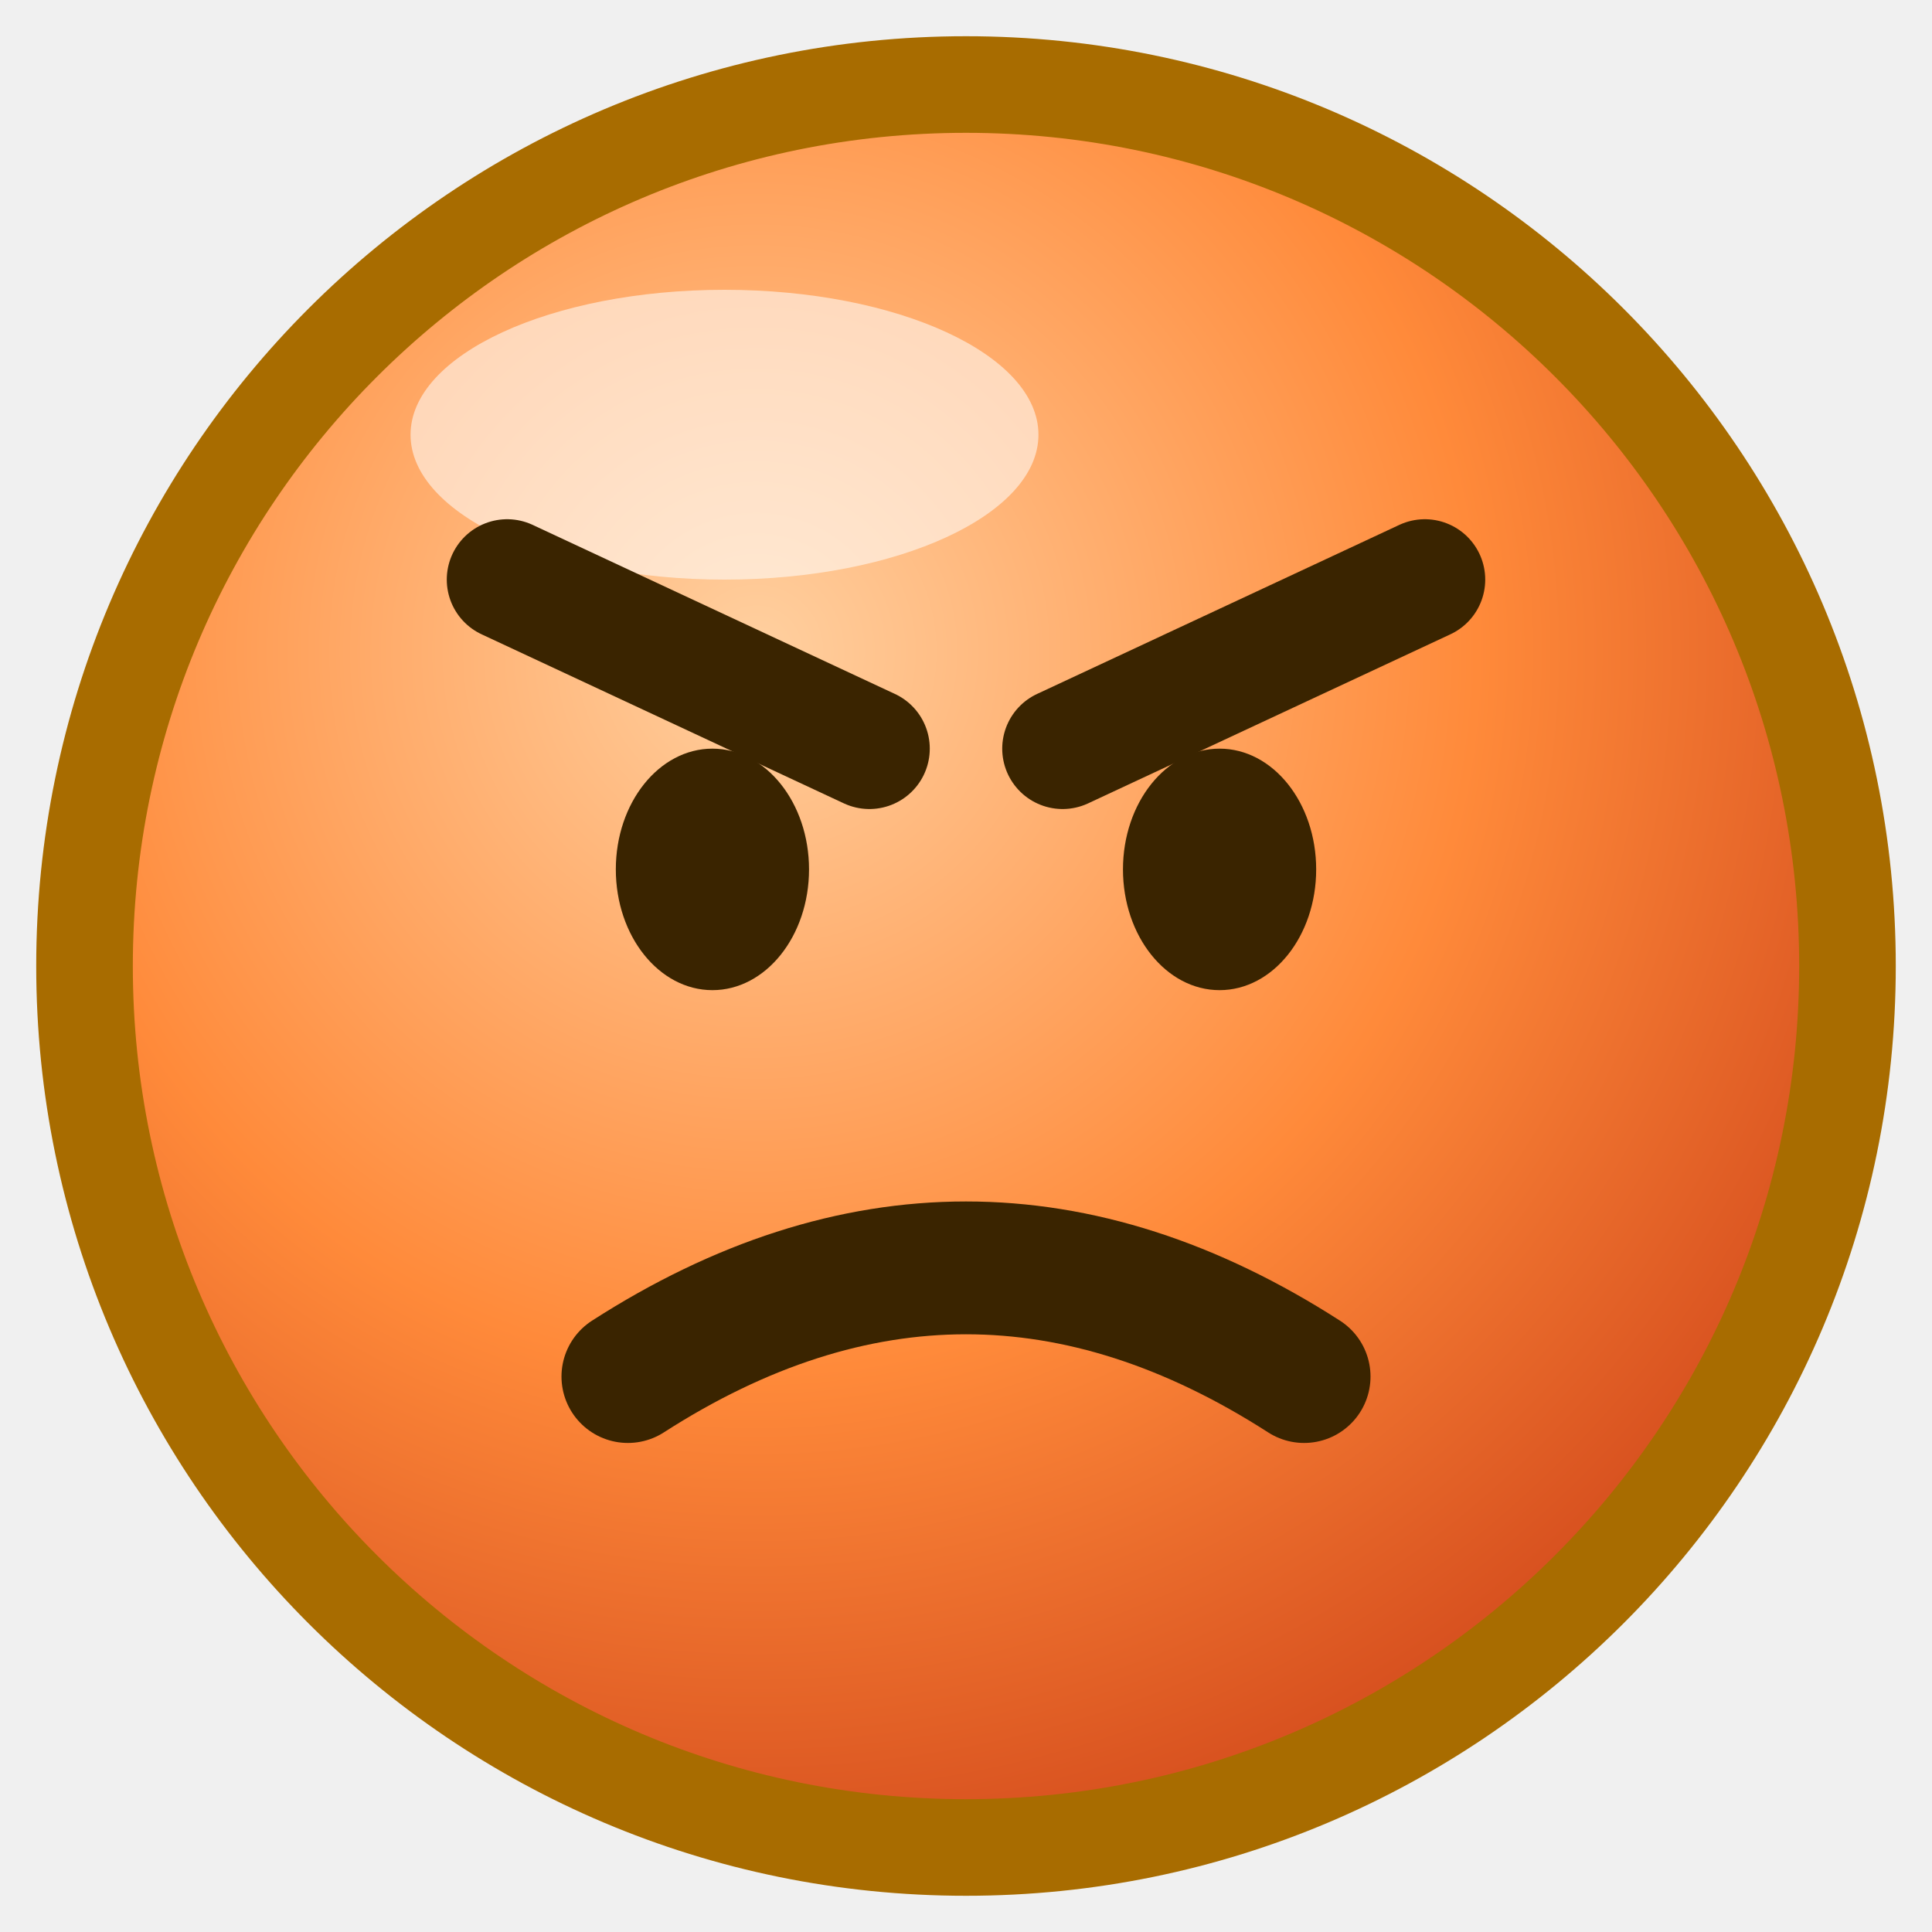
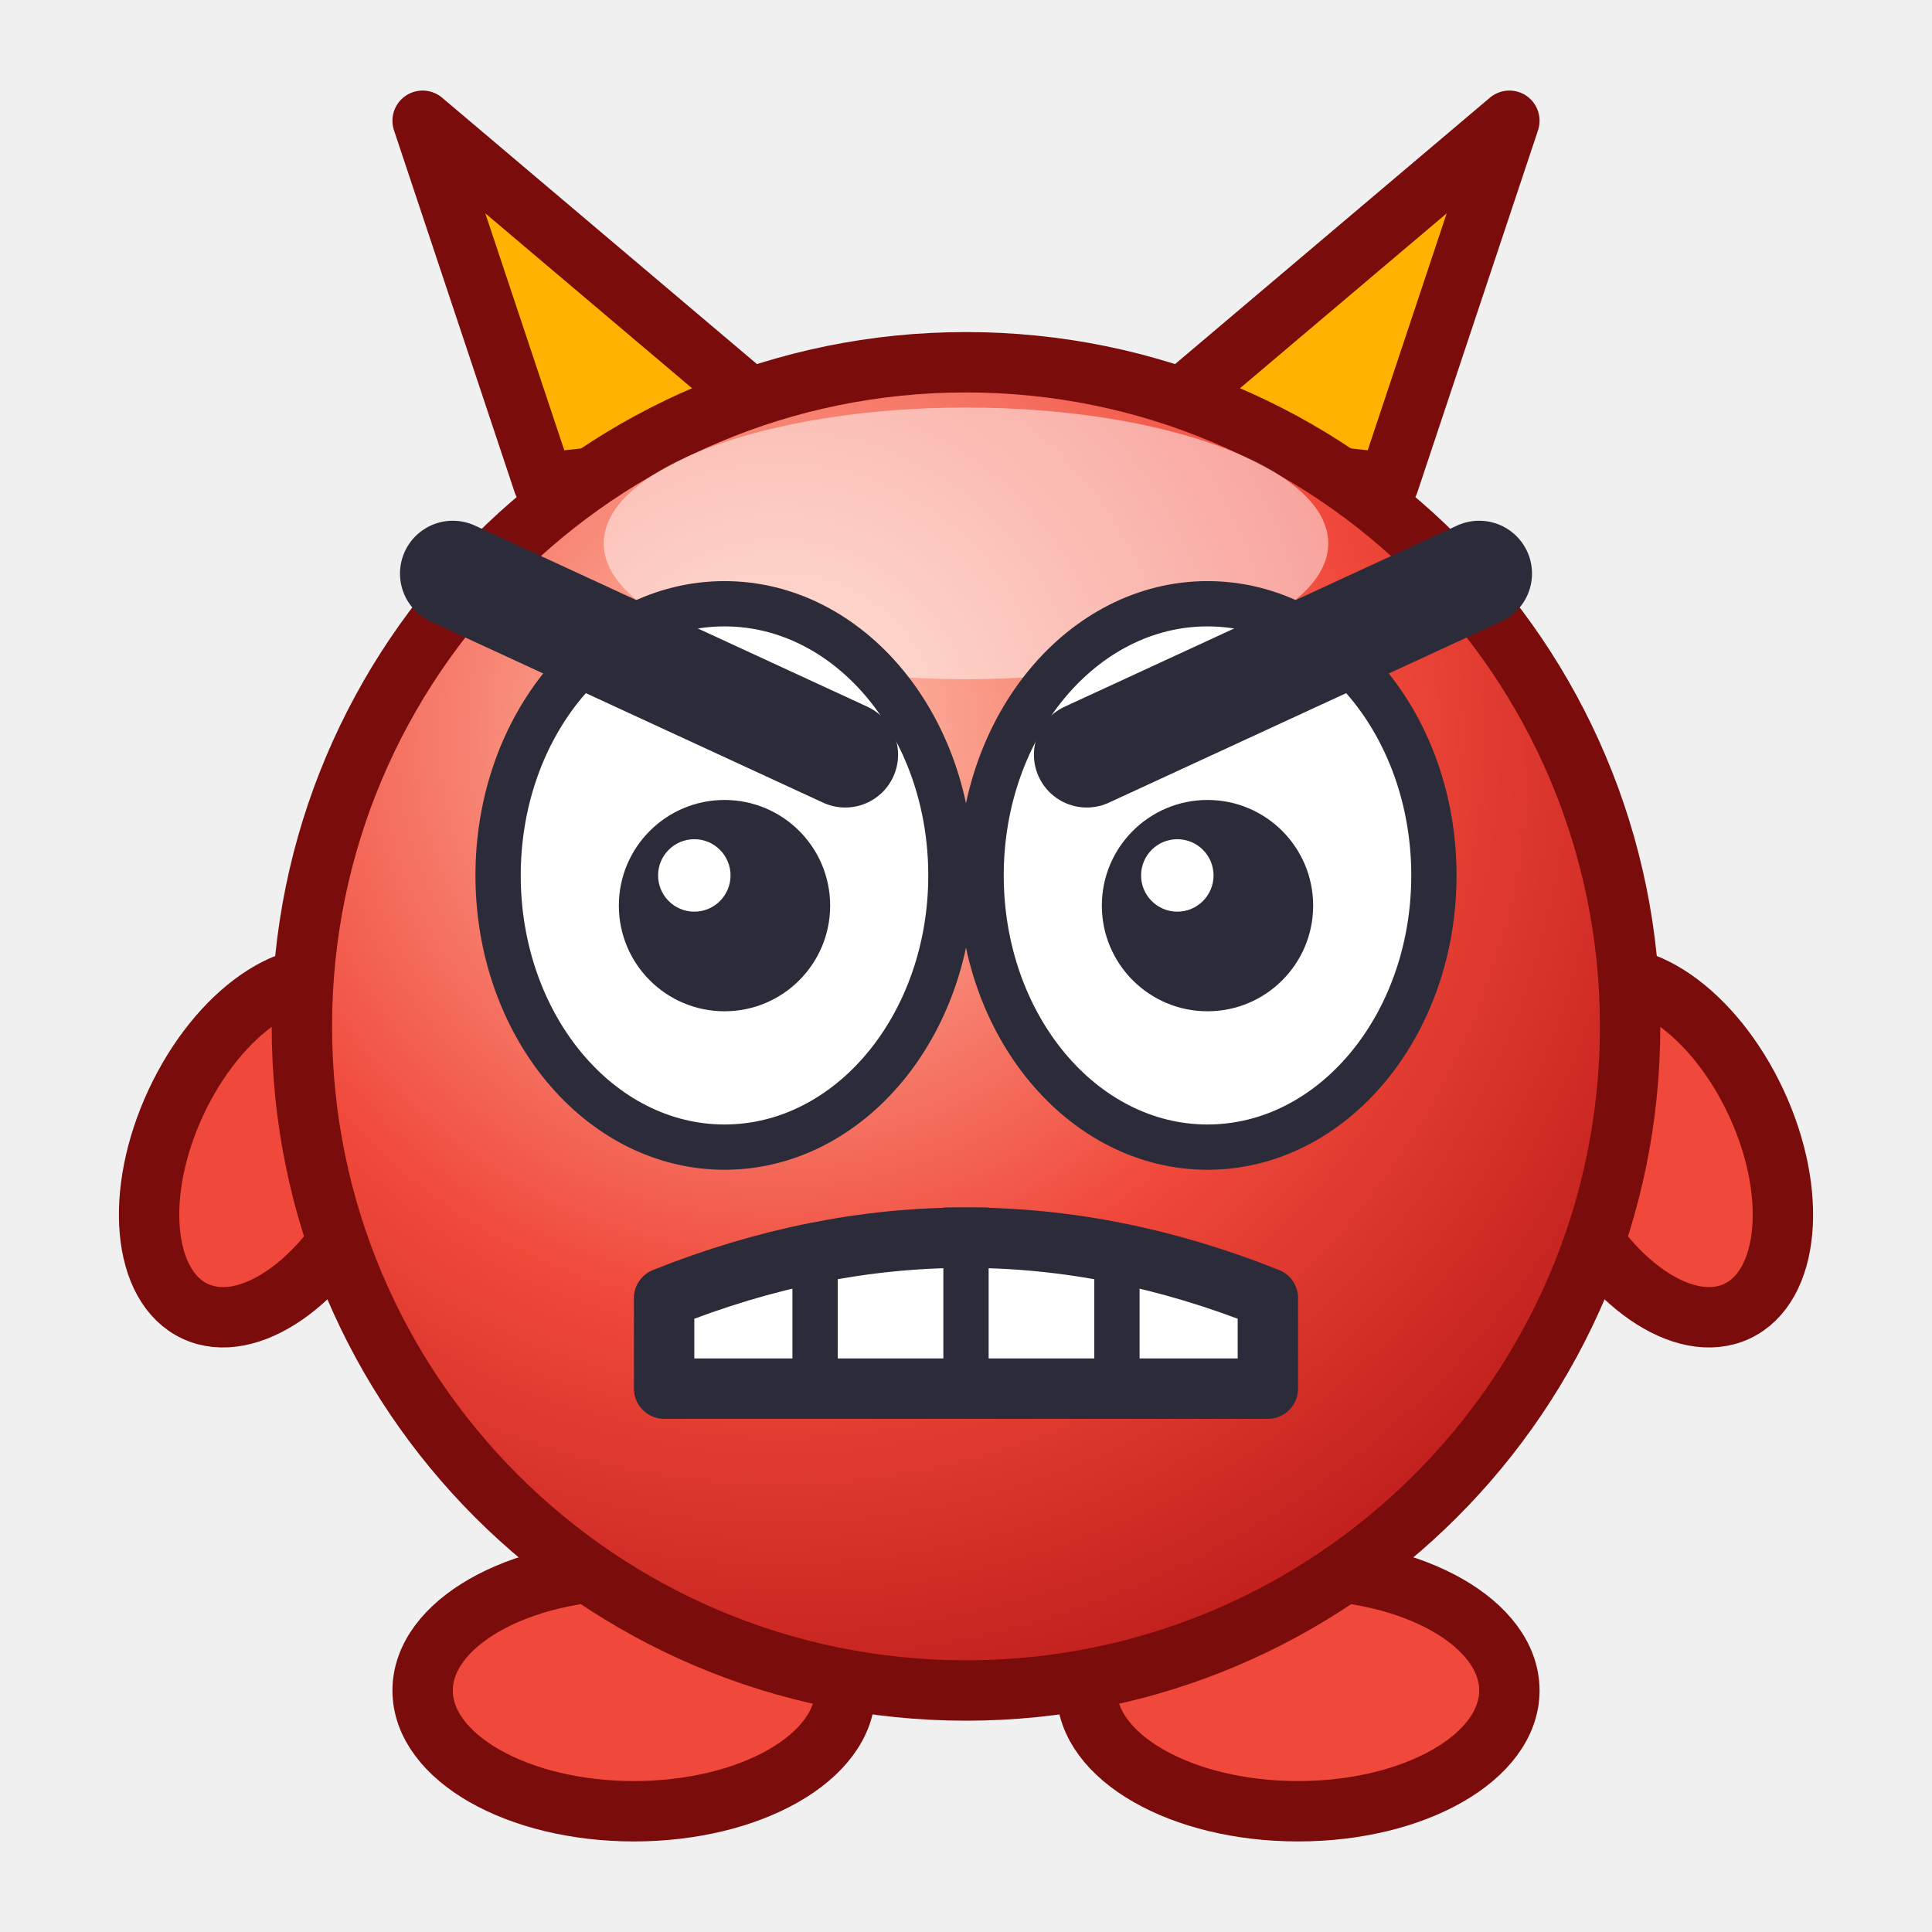
- <svg xmlns="http://www.w3.org/2000/svg" width="16" height="16" viewBox="0 0 16 16">
+ <svg xmlns="http://www.w3.org/2000/svg" width="64" height="64" viewBox="0 0 64 64">
  <defs>
-     <radialGradient id="f" cx="0.38" cy="0.32" r="0.75">
-       <stop offset="0" stop-color="#ffd0a0" />
-       <stop offset="0.55" stop-color="#ff8a3a" />
-       <stop offset="1" stop-color="#d0461a" />
+     <radialGradient id="b" cx="0.36" cy="0.28" r="0.8">
+       <stop offset="0" stop-color="#ffc4b0" />
+       <stop offset="0.55" stop-color="#f0483a" />
+       <stop offset="1" stop-color="#b81818" />
    </radialGradient>
  </defs>
-   <circle cx="8" cy="8" r="7.3" fill="url(#f)" stroke="#a86c00" stroke-width="0.8" />
-   <ellipse cx="6" cy="3.6" rx="2.6" ry="1.2" fill="#fff" opacity="0.55" />
-   <path d="M4.2 4.8l3 1.4M11.8 4.8l-3 1.4" stroke="#3a2400" stroke-width="1" stroke-linecap="round" />
-   <ellipse cx="5.9" cy="7.2" rx="0.8" ry="1" fill="#3a2400" />
-   <ellipse cx="10.1" cy="7.2" rx="0.8" ry="1" fill="#3a2400" />
-   <path d="M5.2 11.4q2.8-1.8 5.6 0" fill="none" stroke="#3a2400" stroke-width="1.1" stroke-linecap="round" />
+   <path d="M18 16L14 4L27 15z" fill="#ffb300" stroke="#7a0c0c" stroke-width="2" stroke-linejoin="round" />
+   <path d="M46 16L50 4L37 15z" fill="#ffb300" stroke="#7a0c0c" stroke-width="2" stroke-linejoin="round" />
+   <ellipse cx="21" cy="56" rx="7" ry="4" transform="rotate(0 21 56)" fill="#f0483a" stroke="#7a0c0c" stroke-width="2" />
+   <ellipse cx="43" cy="56" rx="7" ry="4" transform="rotate(0 43 56)" fill="#f0483a" stroke="#7a0c0c" stroke-width="2" />
+   <ellipse cx="9" cy="38" rx="3.5" ry="6" transform="rotate(25 9 38)" fill="#f0483a" stroke="#7a0c0c" stroke-width="2" />
+   <ellipse cx="55" cy="38" rx="3.5" ry="6" transform="rotate(-25 55 38)" fill="#f0483a" stroke="#7a0c0c" stroke-width="2" />
+   <circle cx="32" cy="34" r="22" fill="url(#b)" stroke="#7a0c0c" stroke-width="2" />
+   <ellipse cx="32" cy="18" rx="12" ry="4.5" fill="#fff" opacity="0.5" />
+   <ellipse cx="24" cy="29" rx="7.5" ry="9" fill="#fff" stroke="#2b2b3a" stroke-width="1.5" />
+   <circle cx="24" cy="30" r="3.5" fill="#2b2b3a" />
+   <circle cx="23" cy="29" r="1.2" fill="#fff" />
+   <ellipse cx="40" cy="29" rx="7.5" ry="9" fill="#fff" stroke="#2b2b3a" stroke-width="1.5" />
+   <circle cx="40" cy="30" r="3.5" fill="#2b2b3a" />
+   <circle cx="39" cy="29" r="1.2" fill="#fff" />
+   <path d="M15 19L28 25M49 19L36 25" fill="none" stroke="#2b2b3a" stroke-width="3.5" stroke-linecap="round" />
+   <path d="M22 46H42V43Q32 39 22 43z" fill="#fff" stroke="#2b2b3a" stroke-width="2" stroke-linejoin="round" />
+   <path d="M27 41V46M32 40V46M37 41V46" stroke="#2b2b3a" stroke-width="1.5" />
</svg>
